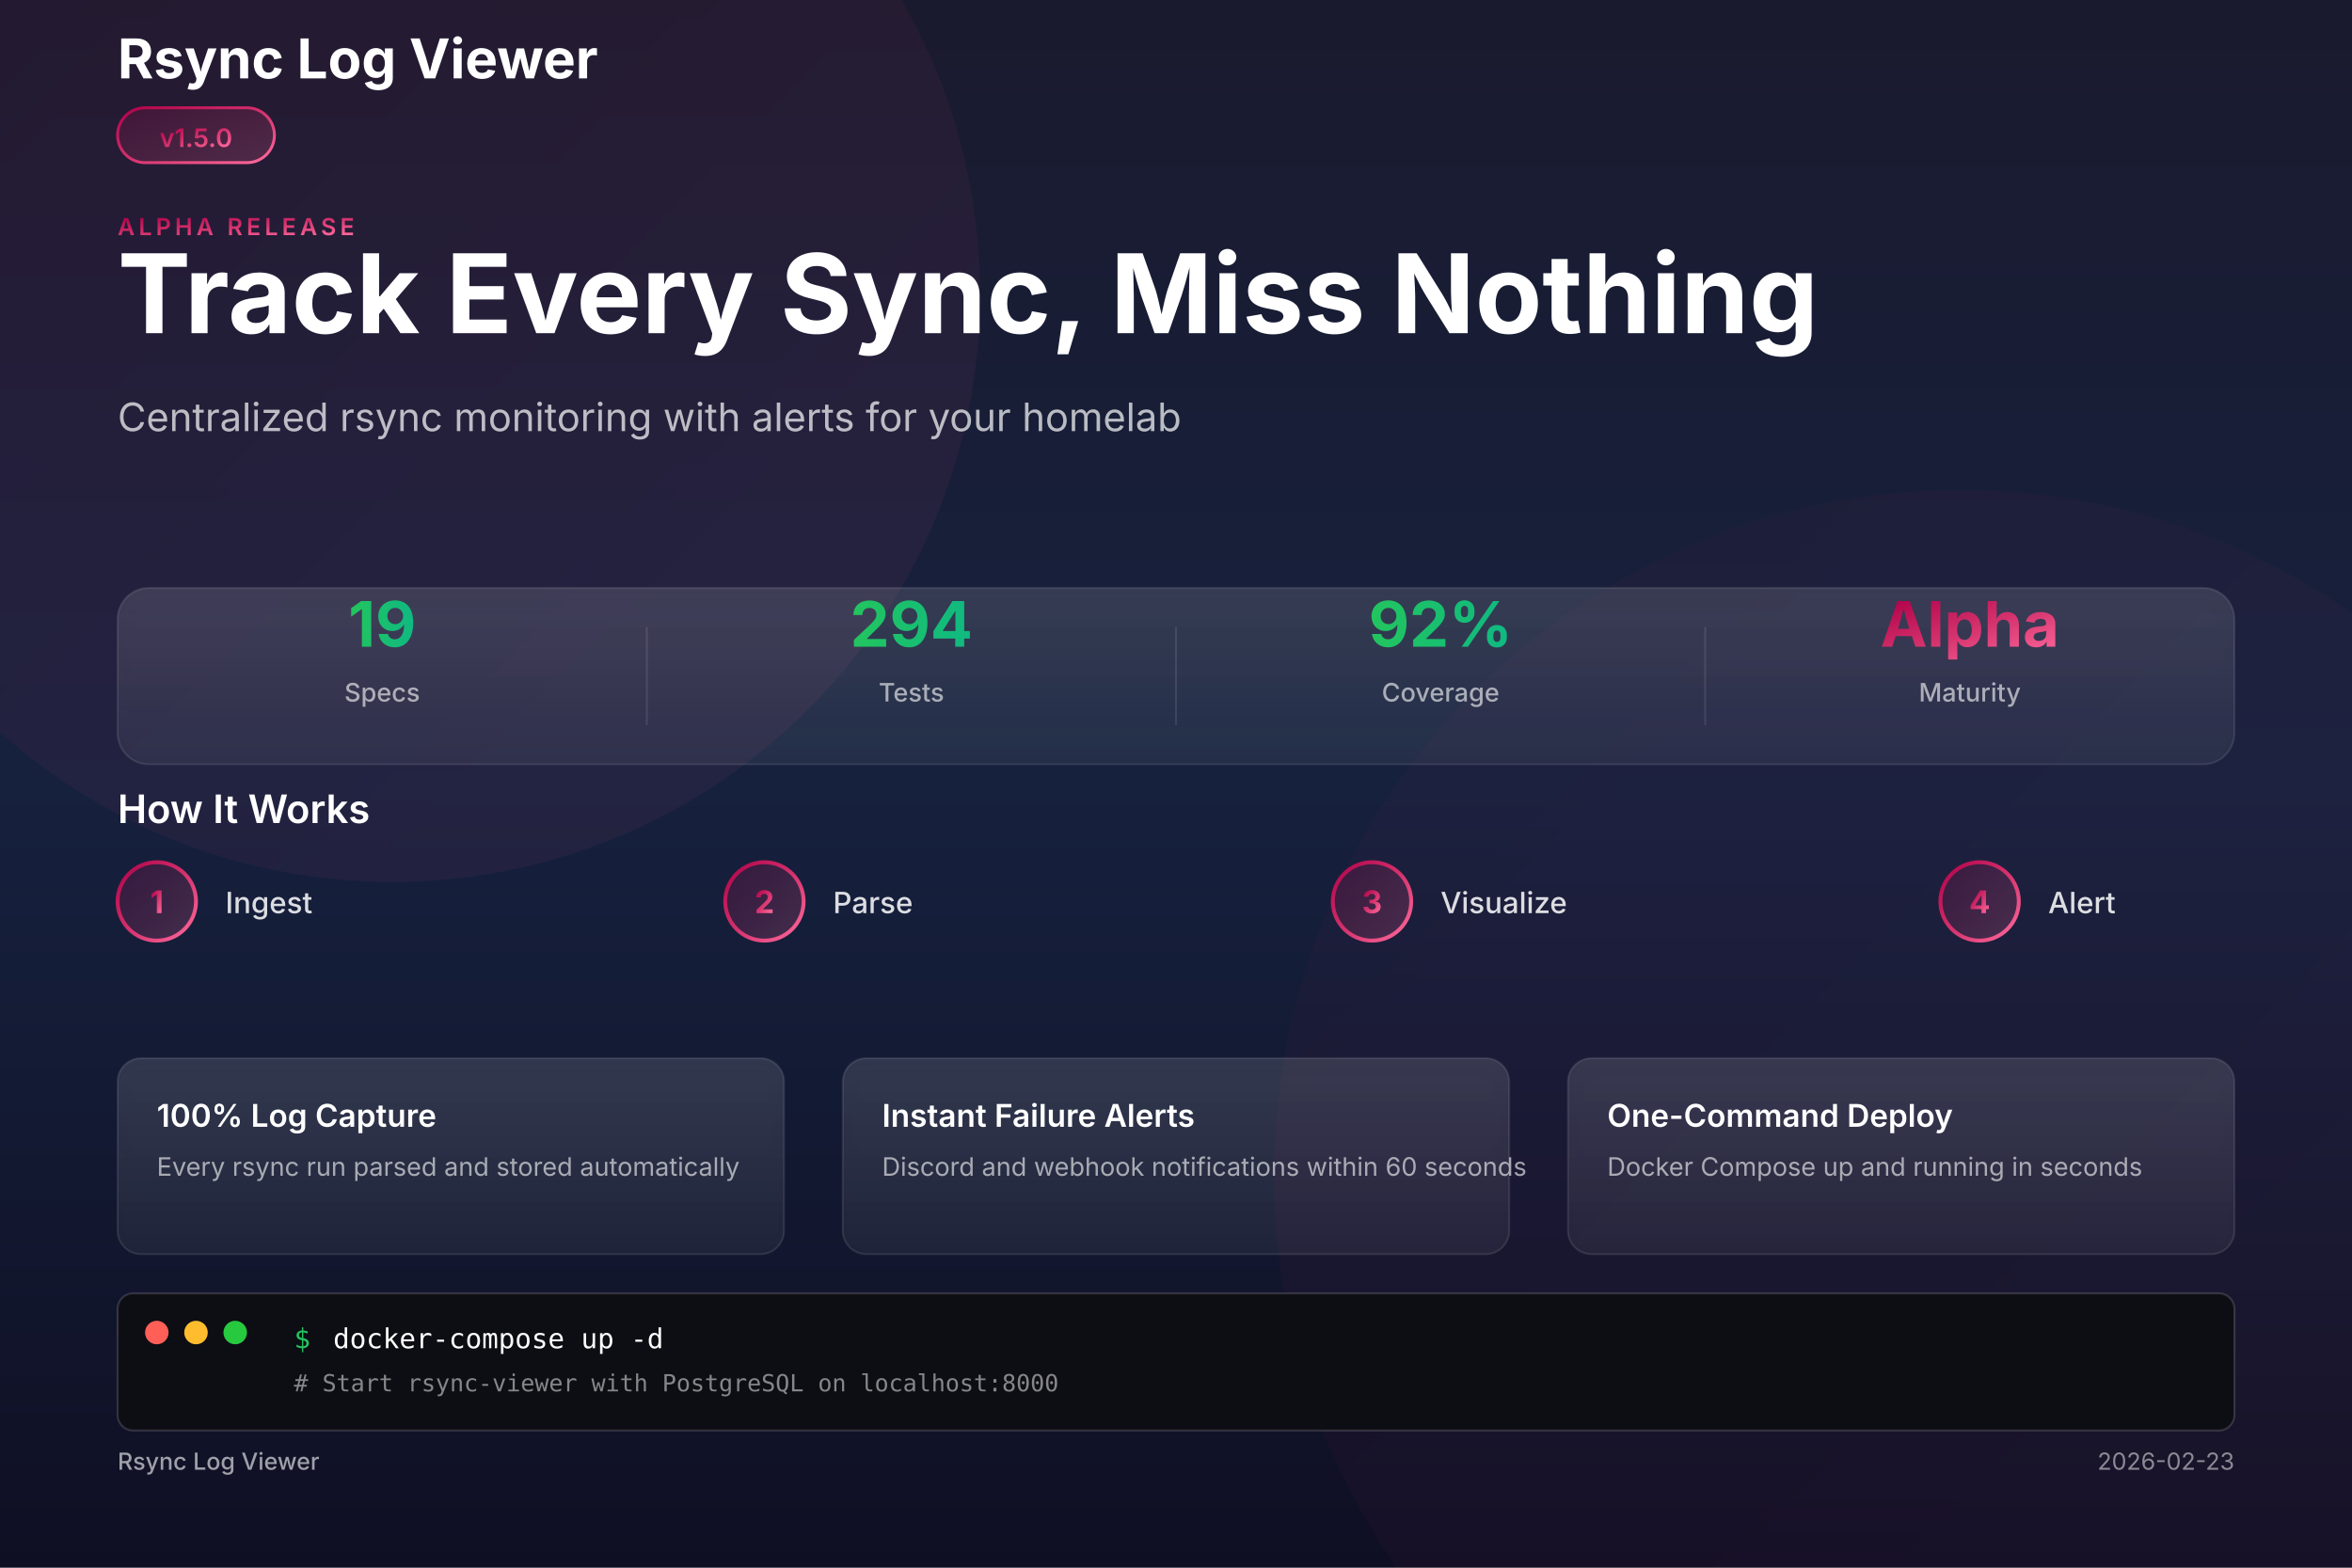
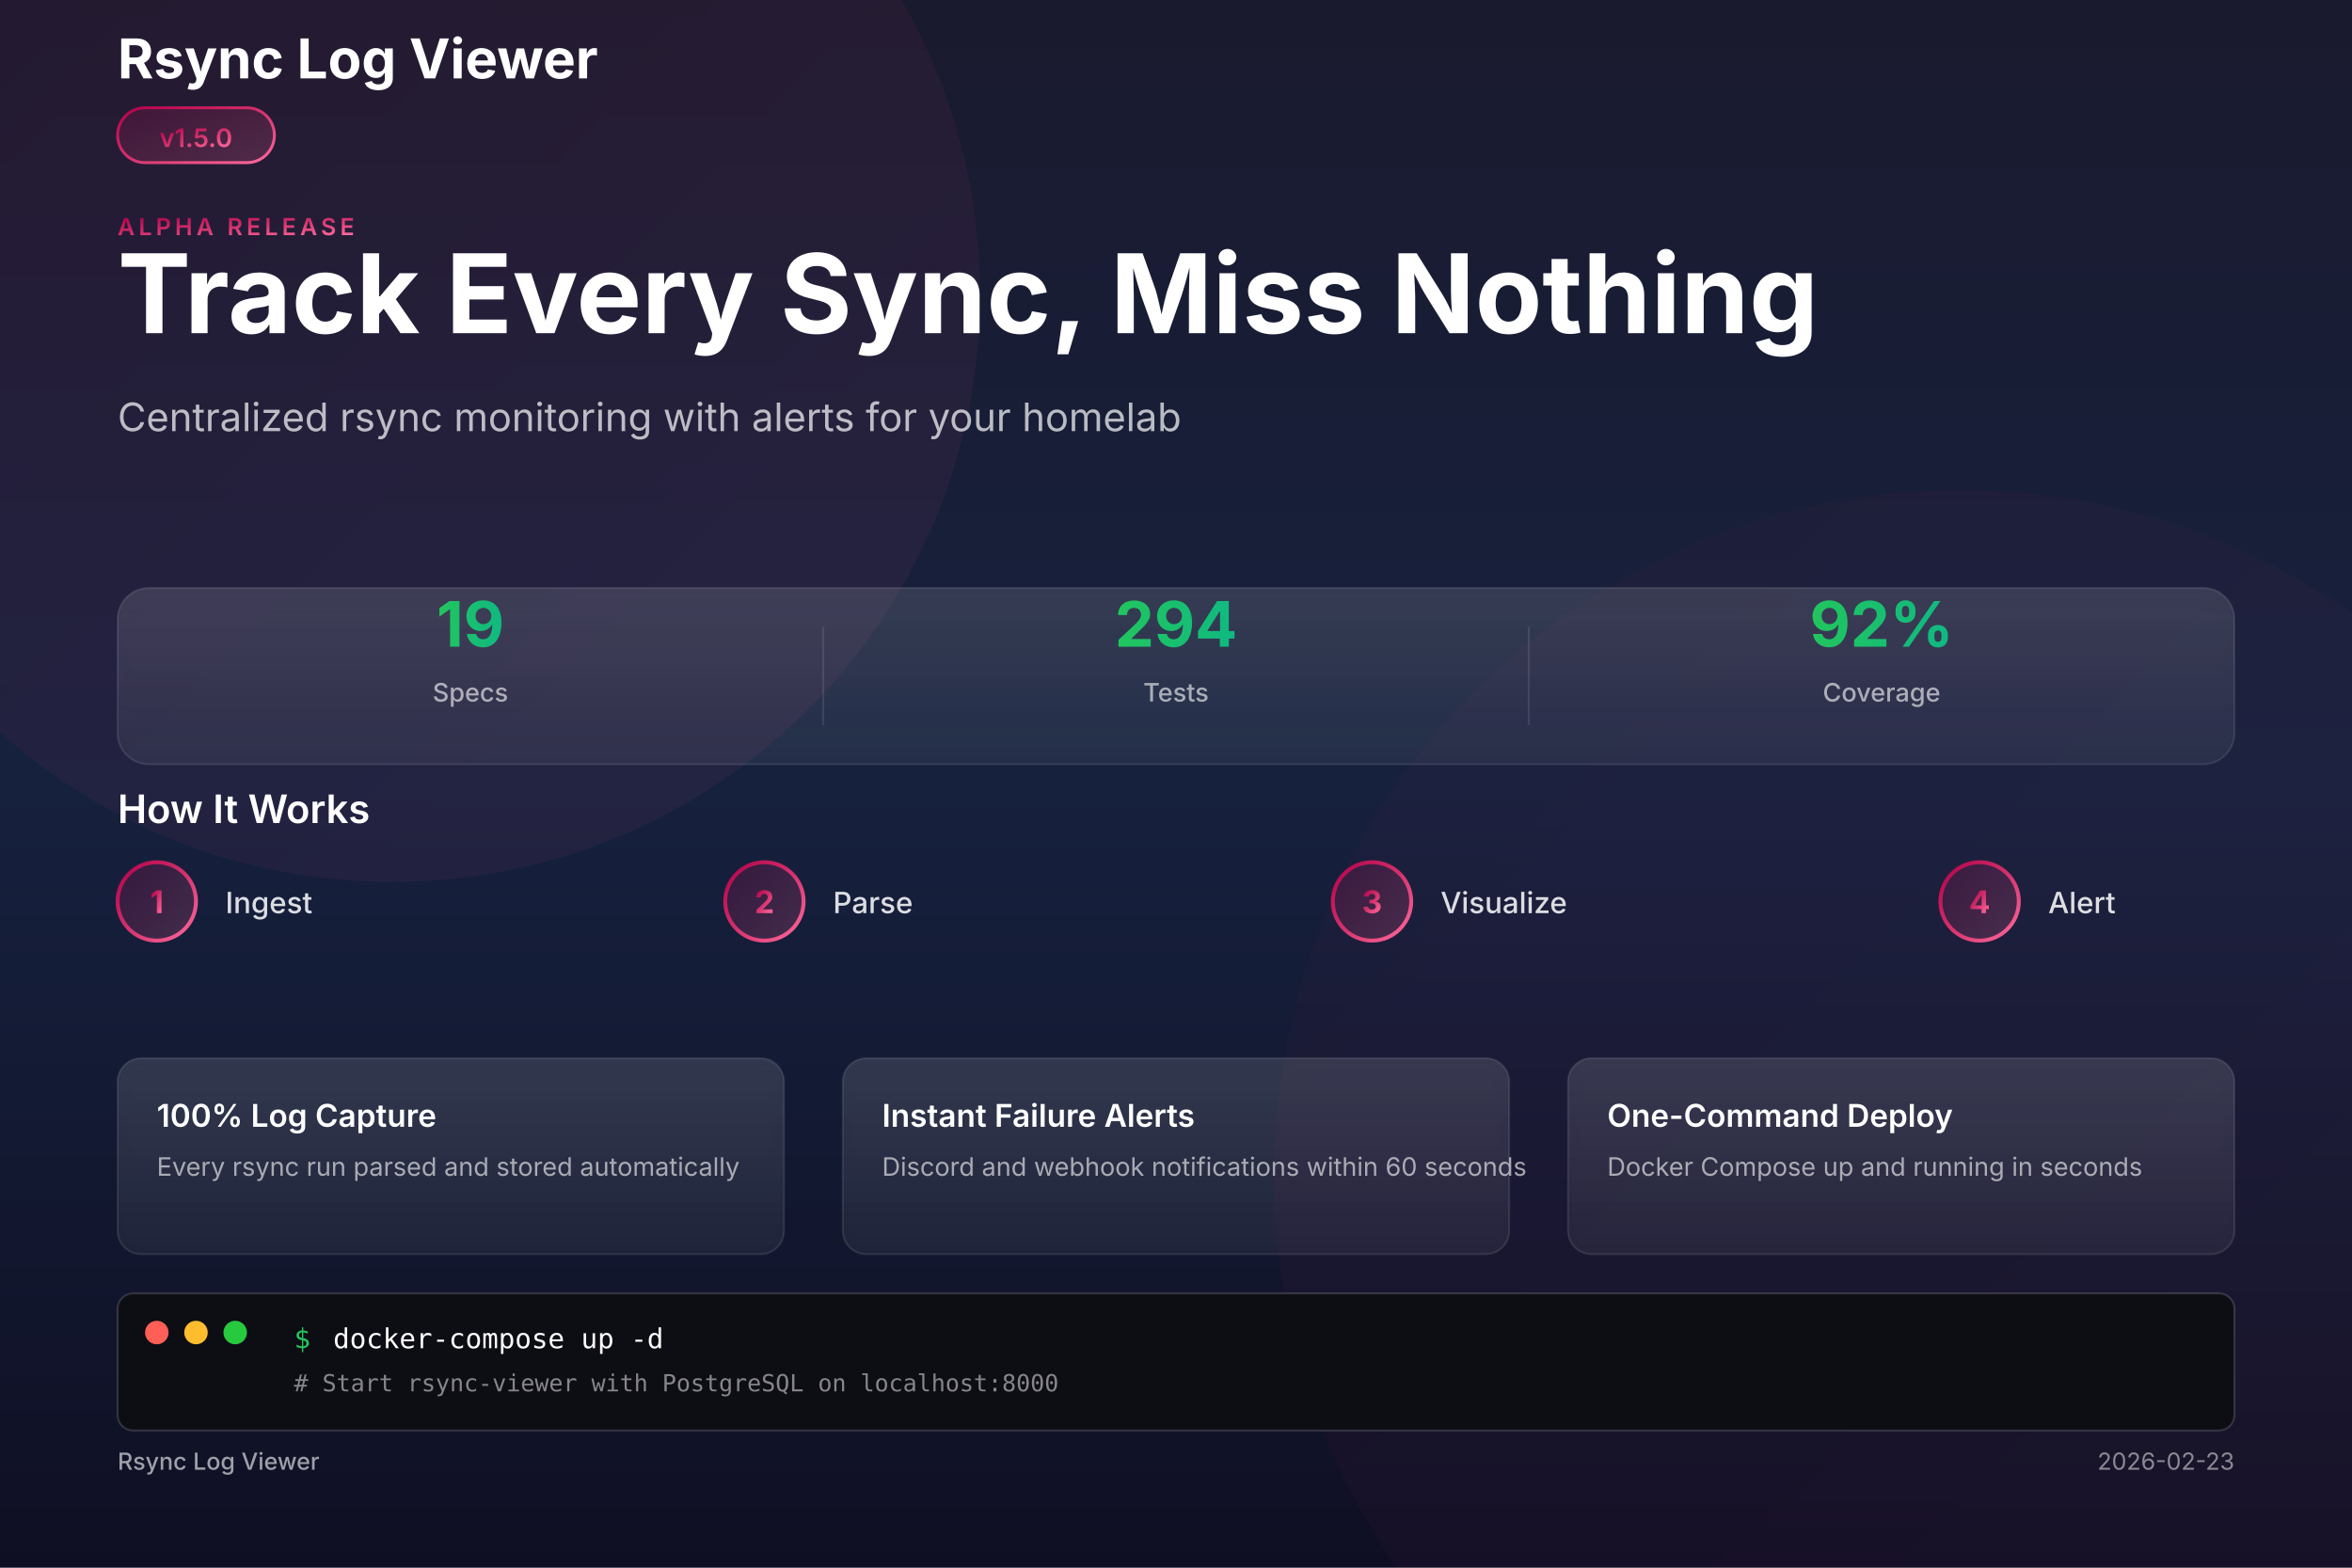
<svg xmlns="http://www.w3.org/2000/svg" viewBox="0 0 1200 800">
  <defs>
    <linearGradient id="heroGrad" x1="0%" y1="0%" x2="0%" y2="100%">
      <stop offset="0%" style="stop-color:#1a1a2e;stop-opacity:1" />
      <stop offset="50%" style="stop-color:#16213e;stop-opacity:1" />
      <stop offset="100%" style="stop-color:#0f0f23;stop-opacity:1" />
    </linearGradient>
    <linearGradient id="accentGrad" x1="0%" y1="0%" x2="100%" y2="100%">
      <stop offset="0%" style="stop-color:#b00149;stop-opacity:1" />
      <stop offset="50%" style="stop-color:#d4326d;stop-opacity:1" />
      <stop offset="100%" style="stop-color:#ff6b9d;stop-opacity:1" />
    </linearGradient>
    <linearGradient id="cardGrad" x1="0%" y1="0%" x2="0%" y2="100%">
      <stop offset="0%" style="stop-color:rgba(255,255,255,0.12);stop-opacity:1" />
      <stop offset="100%" style="stop-color:rgba(255,255,255,0.05);stop-opacity:1" />
    </linearGradient>
    <linearGradient id="metricGrad" x1="0%" y1="0%" x2="100%" y2="0%">
      <stop offset="0%" style="stop-color:#22c55e;stop-opacity:1" />
      <stop offset="100%" style="stop-color:#10b981;stop-opacity:1" />
    </linearGradient>
    <filter id="glass" x="-50%" y="-50%" width="200%" height="200%">
      <feGaussianBlur in="SourceAlpha" stdDeviation="4" />
      <feOffset dx="0" dy="4" result="offsetblur" />
      <feComponentTransfer>
        <feFuncA type="linear" slope="0.2" />
      </feComponentTransfer>
      <feMerge>
        <feMergeNode />
        <feMergeNode in="SourceGraphic" />
      </feMerge>
    </filter>
  </defs>
  <rect width="1200" height="800" fill="url(#heroGrad)" />
  <ellipse cx="200" cy="150" rx="300" ry="300" fill="url(#accentGrad)" opacity="0.06" />
  <ellipse cx="1000" cy="600" rx="350" ry="350" fill="url(#accentGrad)" opacity="0.04" />
  <g transform="translate(60, 40)">
    <text x="0" y="0" font-family="system-ui, -apple-system, sans-serif" font-size="28" font-weight="700" fill="#ffffff">Rsync Log Viewer</text>
    <rect x="0" y="15" width="80" height="28" rx="14" fill="url(#accentGrad)" opacity="0.2" />
    <rect x="0" y="15" width="80" height="28" rx="14" fill="none" stroke="url(#accentGrad)" stroke-width="1.5" />
    <text x="40" y="35" font-family="system-ui, -apple-system, sans-serif" font-size="13" font-weight="600" fill="url(#accentGrad)" text-anchor="middle">v1.5.0</text>
  </g>
  <g transform="translate(60, 120)">
    <text x="0" y="0" font-family="system-ui, -apple-system, sans-serif" font-size="12" font-weight="600" fill="url(#accentGrad)" letter-spacing="2" style="text-transform:uppercase">ALPHA RELEASE</text>
    <text x="0" y="50" font-family="system-ui, -apple-system, sans-serif" font-size="56" font-weight="700" fill="#ffffff" style="line-height:1.1">Track Every Sync, Miss Nothing</text>
    <text x="0" y="100" font-family="system-ui, -apple-system, sans-serif" font-size="20" font-weight="400" fill="rgba(255,255,255,0.7)">Centralized rsync monitoring with alerts for your homelab</text>
  </g>
  <g transform="translate(60, 300)">
    <rect x="0" y="0" width="1080" height="90" rx="16" fill="url(#cardGrad)" filter="url(#glass)" />
    <rect x="0" y="0" width="1080" height="90" rx="16" fill="none" stroke="rgba(255,255,255,0.1)" stroke-width="1" />
-     <g transform="translate(135, 30)">
+     <g transform="translate(180, 30)">
      <text x="0" y="0" font-family="system-ui, -apple-system, sans-serif" font-size="32" font-weight="700" fill="url(#metricGrad)" text-anchor="middle">19</text>
      <text x="0" y="28" font-family="system-ui, -apple-system, sans-serif" font-size="13" font-weight="500" fill="rgba(255,255,255,0.6)" text-anchor="middle">Specs</text>
    </g>
-     <line x1="270" y1="20" x2="270" y2="70" stroke="rgba(255,255,255,0.1)" stroke-width="1" />
-     <g transform="translate(405, 30)">
+     <line x1="360" y1="20" x2="360" y2="70" stroke="rgba(255,255,255,0.1)" stroke-width="1" />
+     <g transform="translate(540, 30)">
      <text x="0" y="0" font-family="system-ui, -apple-system, sans-serif" font-size="32" font-weight="700" fill="url(#metricGrad)" text-anchor="middle">294</text>
      <text x="0" y="28" font-family="system-ui, -apple-system, sans-serif" font-size="13" font-weight="500" fill="rgba(255,255,255,0.6)" text-anchor="middle">Tests</text>
    </g>
-     <line x1="540" y1="20" x2="540" y2="70" stroke="rgba(255,255,255,0.1)" stroke-width="1" />
-     <g transform="translate(675, 30)">
+     <line x1="720" y1="20" x2="720" y2="70" stroke="rgba(255,255,255,0.1)" stroke-width="1" />
+     <g transform="translate(900, 30)">
      <text x="0" y="0" font-family="system-ui, -apple-system, sans-serif" font-size="32" font-weight="700" fill="url(#metricGrad)" text-anchor="middle">92%</text>
      <text x="0" y="28" font-family="system-ui, -apple-system, sans-serif" font-size="13" font-weight="500" fill="rgba(255,255,255,0.6)" text-anchor="middle">Coverage</text>
-     </g>
-     <line x1="810" y1="20" x2="810" y2="70" stroke="rgba(255,255,255,0.1)" stroke-width="1" />
-     <g transform="translate(945, 30)">
-       <text x="0" y="0" font-family="system-ui, -apple-system, sans-serif" font-size="32" font-weight="700" fill="url(#accentGrad)" text-anchor="middle">Alpha</text>
-       <text x="0" y="28" font-family="system-ui, -apple-system, sans-serif" font-size="13" font-weight="500" fill="rgba(255,255,255,0.6)" text-anchor="middle">Maturity</text>
    </g>
  </g>
  <g transform="translate(60, 420)">
    <text x="0" y="0" font-family="system-ui, -apple-system, sans-serif" font-size="20" font-weight="600" fill="#ffffff">How It Works</text>
    <g transform="translate(0, 40)">
      <circle cx="20" cy="0" r="20" fill="url(#accentGrad)" opacity="0.2" />
      <circle cx="20" cy="0" r="20" fill="none" stroke="url(#accentGrad)" stroke-width="2" />
      <text x="20" y="6" font-family="system-ui, -apple-system, sans-serif" font-size="16" font-weight="700" fill="url(#accentGrad)" text-anchor="middle">1</text>
      <text x="55" y="6" font-family="system-ui, -apple-system, sans-serif" font-size="15" font-weight="500" fill="rgba(255,255,255,0.85)">Ingest</text>
    </g>
    <path d="M 250 460 L 290 460" stroke="rgba(255,255,255,0.3)" stroke-width="2" fill="none" />
    <path d="M 285 455 L 290 460 L 285 465" stroke="rgba(255,255,255,0.3)" stroke-width="2" fill="none" />
    <g transform="translate(310, 40)">
      <circle cx="20" cy="0" r="20" fill="url(#accentGrad)" opacity="0.2" />
      <circle cx="20" cy="0" r="20" fill="none" stroke="url(#accentGrad)" stroke-width="2" />
      <text x="20" y="6" font-family="system-ui, -apple-system, sans-serif" font-size="16" font-weight="700" fill="url(#accentGrad)" text-anchor="middle">2</text>
      <text x="55" y="6" font-family="system-ui, -apple-system, sans-serif" font-size="15" font-weight="500" fill="rgba(255,255,255,0.85)">Parse</text>
    </g>
    <path d="M 560 460 L 600 460" stroke="rgba(255,255,255,0.3)" stroke-width="2" fill="none" />
    <path d="M 595 455 L 600 460 L 595 465" stroke="rgba(255,255,255,0.3)" stroke-width="2" fill="none" />
    <g transform="translate(620, 40)">
      <circle cx="20" cy="0" r="20" fill="url(#accentGrad)" opacity="0.2" />
      <circle cx="20" cy="0" r="20" fill="none" stroke="url(#accentGrad)" stroke-width="2" />
      <text x="20" y="6" font-family="system-ui, -apple-system, sans-serif" font-size="16" font-weight="700" fill="url(#accentGrad)" text-anchor="middle">3</text>
      <text x="55" y="6" font-family="system-ui, -apple-system, sans-serif" font-size="15" font-weight="500" fill="rgba(255,255,255,0.85)">Visualize</text>
    </g>
    <path d="M 870 460 L 910 460" stroke="rgba(255,255,255,0.3)" stroke-width="2" fill="none" />
    <path d="M 905 455 L 910 460 L 905 465" stroke="rgba(255,255,255,0.3)" stroke-width="2" fill="none" />
    <g transform="translate(930, 40)">
      <circle cx="20" cy="0" r="20" fill="url(#accentGrad)" opacity="0.2" />
      <circle cx="20" cy="0" r="20" fill="none" stroke="url(#accentGrad)" stroke-width="2" />
      <text x="20" y="6" font-family="system-ui, -apple-system, sans-serif" font-size="16" font-weight="700" fill="url(#accentGrad)" text-anchor="middle">4</text>
      <text x="55" y="6" font-family="system-ui, -apple-system, sans-serif" font-size="15" font-weight="500" fill="rgba(255,255,255,0.85)">Alert</text>
    </g>
  </g>
  <g transform="translate(60, 540)">
    <g>
      <rect x="0" y="0" width="340" height="100" rx="12" fill="url(#cardGrad)" filter="url(#glass)" />
      <rect x="0" y="0" width="340" height="100" rx="12" fill="none" stroke="rgba(255,255,255,0.1)" stroke-width="1" />
      <text x="20" y="35" font-family="system-ui, -apple-system, sans-serif" font-size="16" font-weight="600" fill="#ffffff">100% Log Capture</text>
      <text x="20" y="60" font-family="system-ui, -apple-system, sans-serif" font-size="13" font-weight="400" fill="rgba(255,255,255,0.6)">Every rsync run parsed and stored automatically</text>
    </g>
    <g transform="translate(370, 0)">
      <rect x="0" y="0" width="340" height="100" rx="12" fill="url(#cardGrad)" filter="url(#glass)" />
      <rect x="0" y="0" width="340" height="100" rx="12" fill="none" stroke="rgba(255,255,255,0.1)" stroke-width="1" />
      <text x="20" y="35" font-family="system-ui, -apple-system, sans-serif" font-size="16" font-weight="600" fill="#ffffff">Instant Failure Alerts</text>
      <text x="20" y="60" font-family="system-ui, -apple-system, sans-serif" font-size="13" font-weight="400" fill="rgba(255,255,255,0.6)">Discord and webhook notifications within 60 seconds</text>
    </g>
    <g transform="translate(740, 0)">
      <rect x="0" y="0" width="340" height="100" rx="12" fill="url(#cardGrad)" filter="url(#glass)" />
      <rect x="0" y="0" width="340" height="100" rx="12" fill="none" stroke="rgba(255,255,255,0.1)" stroke-width="1" />
      <text x="20" y="35" font-family="system-ui, -apple-system, sans-serif" font-size="16" font-weight="600" fill="#ffffff">One-Command Deploy</text>
      <text x="20" y="60" font-family="system-ui, -apple-system, sans-serif" font-size="13" font-weight="400" fill="rgba(255,255,255,0.6)">Docker Compose up and running in seconds</text>
    </g>
  </g>
  <g transform="translate(60, 660)">
    <rect x="0" y="0" width="1080" height="70" rx="8" fill="#0d0d14" />
    <rect x="0" y="0" width="1080" height="70" rx="8" fill="none" stroke="rgba(255,255,255,0.15)" stroke-width="1" />
    <circle cx="20" cy="20" r="6" fill="#ff5f56" />
    <circle cx="40" cy="20" r="6" fill="#ffbd2e" />
    <circle cx="60" cy="20" r="6" fill="#27c93f" />
    <text x="90" y="28" font-family="Menlo, Monaco, Consolas, monospace" font-size="14" font-weight="400" fill="#22c55e">$</text>
    <text x="110" y="28" font-family="Menlo, Monaco, Consolas, monospace" font-size="14" font-weight="400" fill="#ffffff">docker-compose up -d</text>
    <text x="90" y="50" font-family="Menlo, Monaco, Consolas, monospace" font-size="12" font-weight="400" fill="rgba(255,255,255,0.5)"># Start rsync-viewer with PostgreSQL on localhost:8000</text>
  </g>
  <g transform="translate(60, 750)">
    <text x="0" y="0" font-family="system-ui, -apple-system, sans-serif" font-size="12" font-weight="500" fill="rgba(255,255,255,0.6)">Rsync Log Viewer</text>
    <text x="1080" y="0" font-family="system-ui, -apple-system, sans-serif" font-size="12" font-weight="400" fill="rgba(255,255,255,0.5)" text-anchor="end">2026-02-23</text>
  </g>
</svg>
